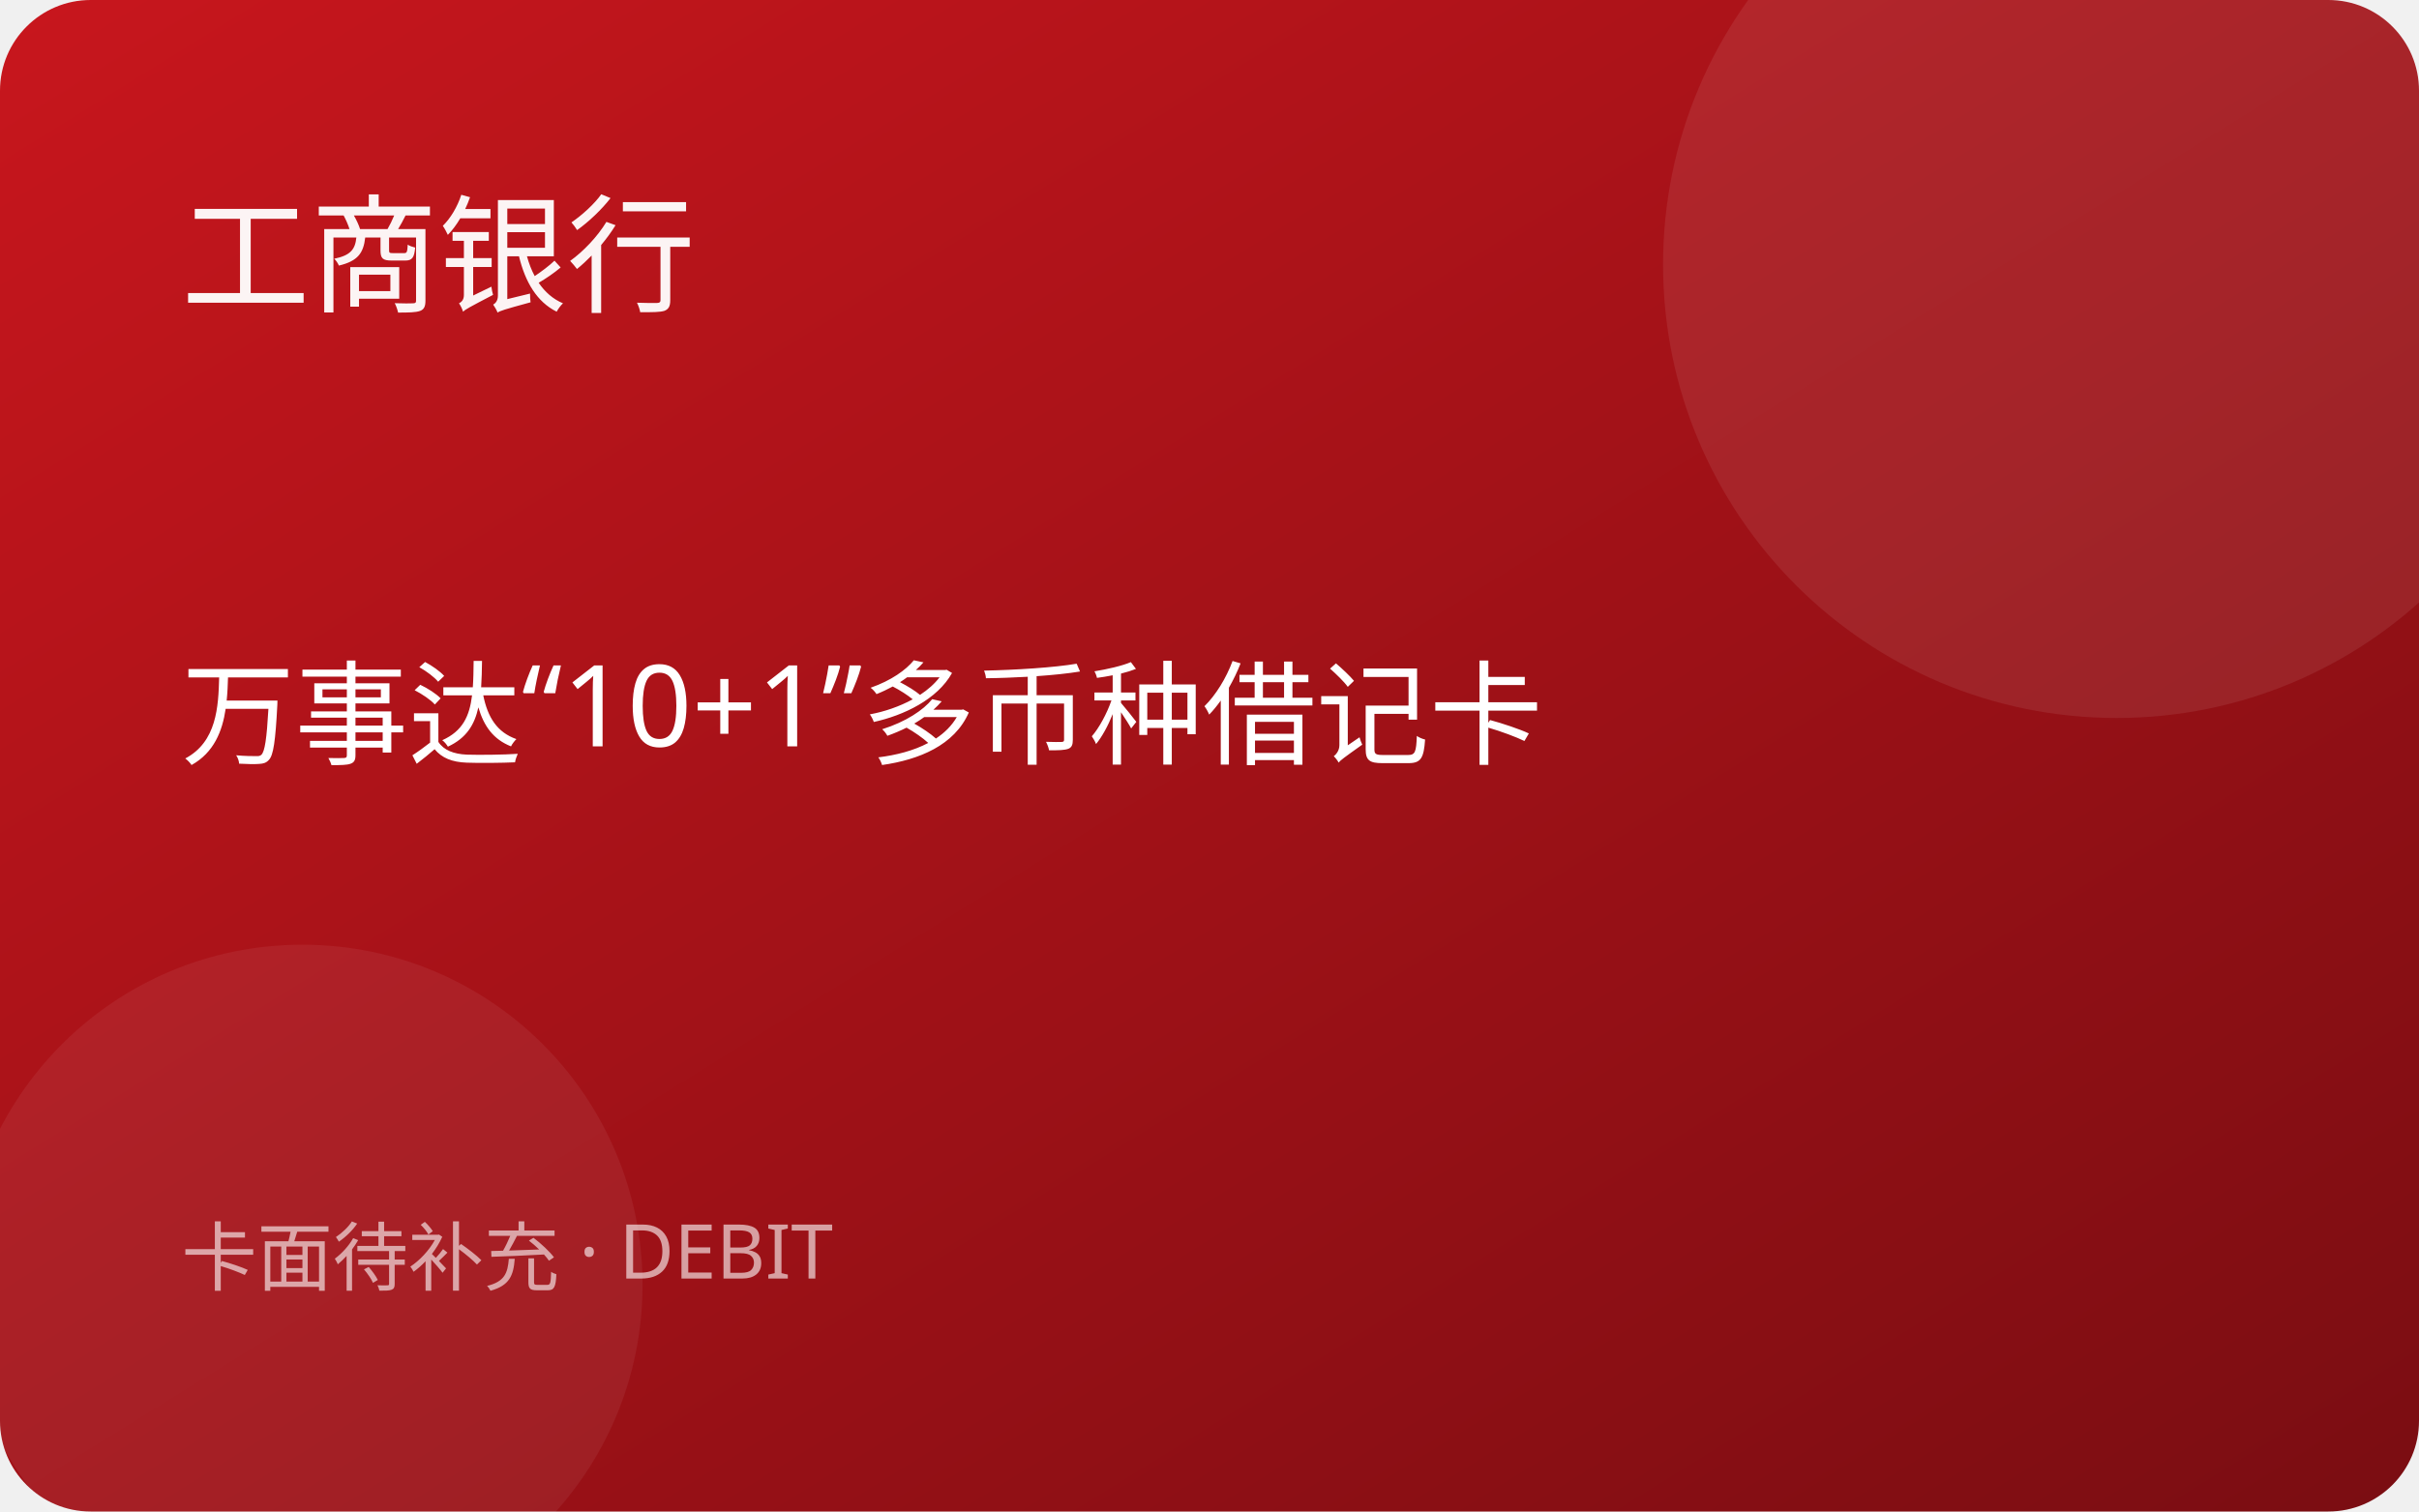
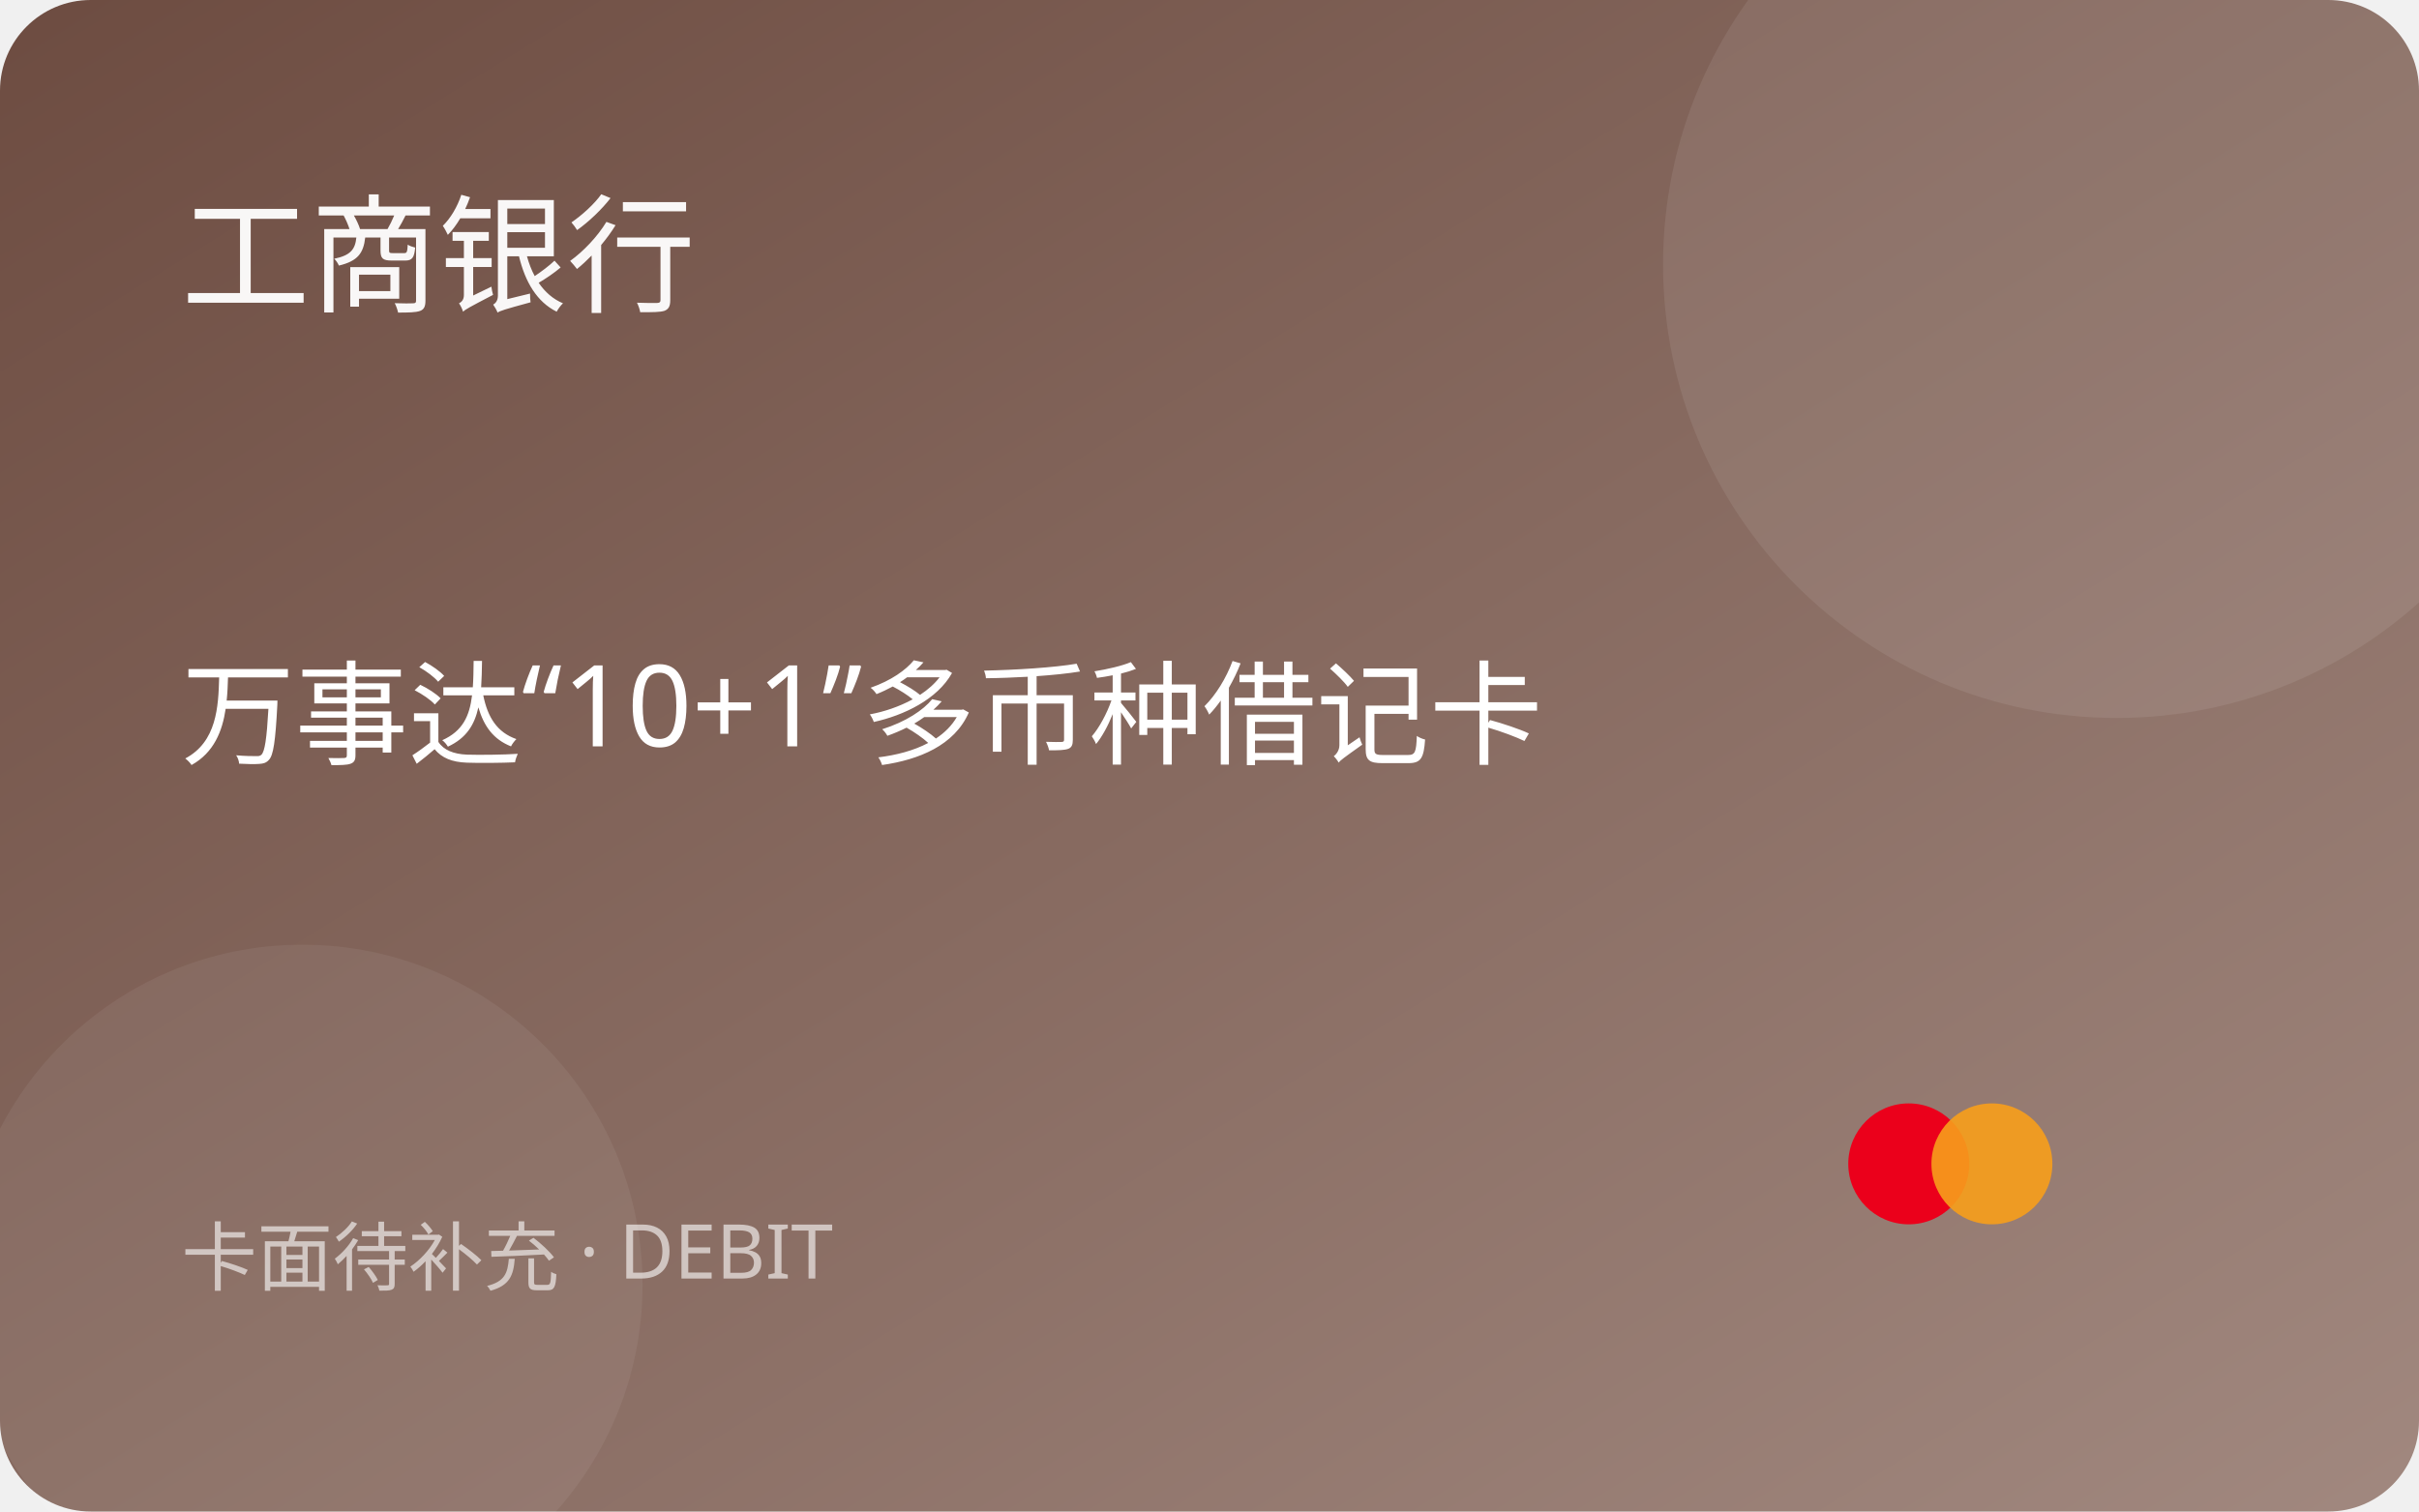
<svg xmlns="http://www.w3.org/2000/svg" width="640" height="400" viewBox="0 0 640 400">
  <defs>
    <linearGradient id="g" x1="0" y1="0" x2="1" y2="1">
-       <stop offset="0" stop-color="#c8161d" />
-       <stop offset="1" stop-color="#7a0d12" />
+       <stop offset="0" stop-color="#6d4c41" />
+       <stop offset="1" stop-color="#a1887f" />
    </linearGradient>
  </defs>
  <rect width="640" height="400" rx="24" fill="url(#g)" />
  <circle cx="560" cy="70" r="120" fill="#ffffff" opacity="0.08" />
  <circle cx="80" cy="340" r="90" fill="#ffffff" opacity="0.06" />
  <text x="48" y="80" font-family="sans-serif" font-size="34" fill="#ffffff" opacity="0.95">工商银行</text>
  <text x="48" y="200" font-family="sans-serif" font-size="30" fill="#ffffff">万事达“10+1”多币种借记卡</text>
  <text x="48" y="340" font-family="sans-serif" font-size="20" fill="#ffffff" opacity="0.6">卡面待补充 · DEBIT</text>
+   <g transform="translate(505,308)">
+     <circle cx="0" cy="0" r="16" fill="#eb001b" />
+     <circle cx="22" cy="0" r="16" fill="#f79e1b" opacity="0.9" />
+   </g>
</svg>
